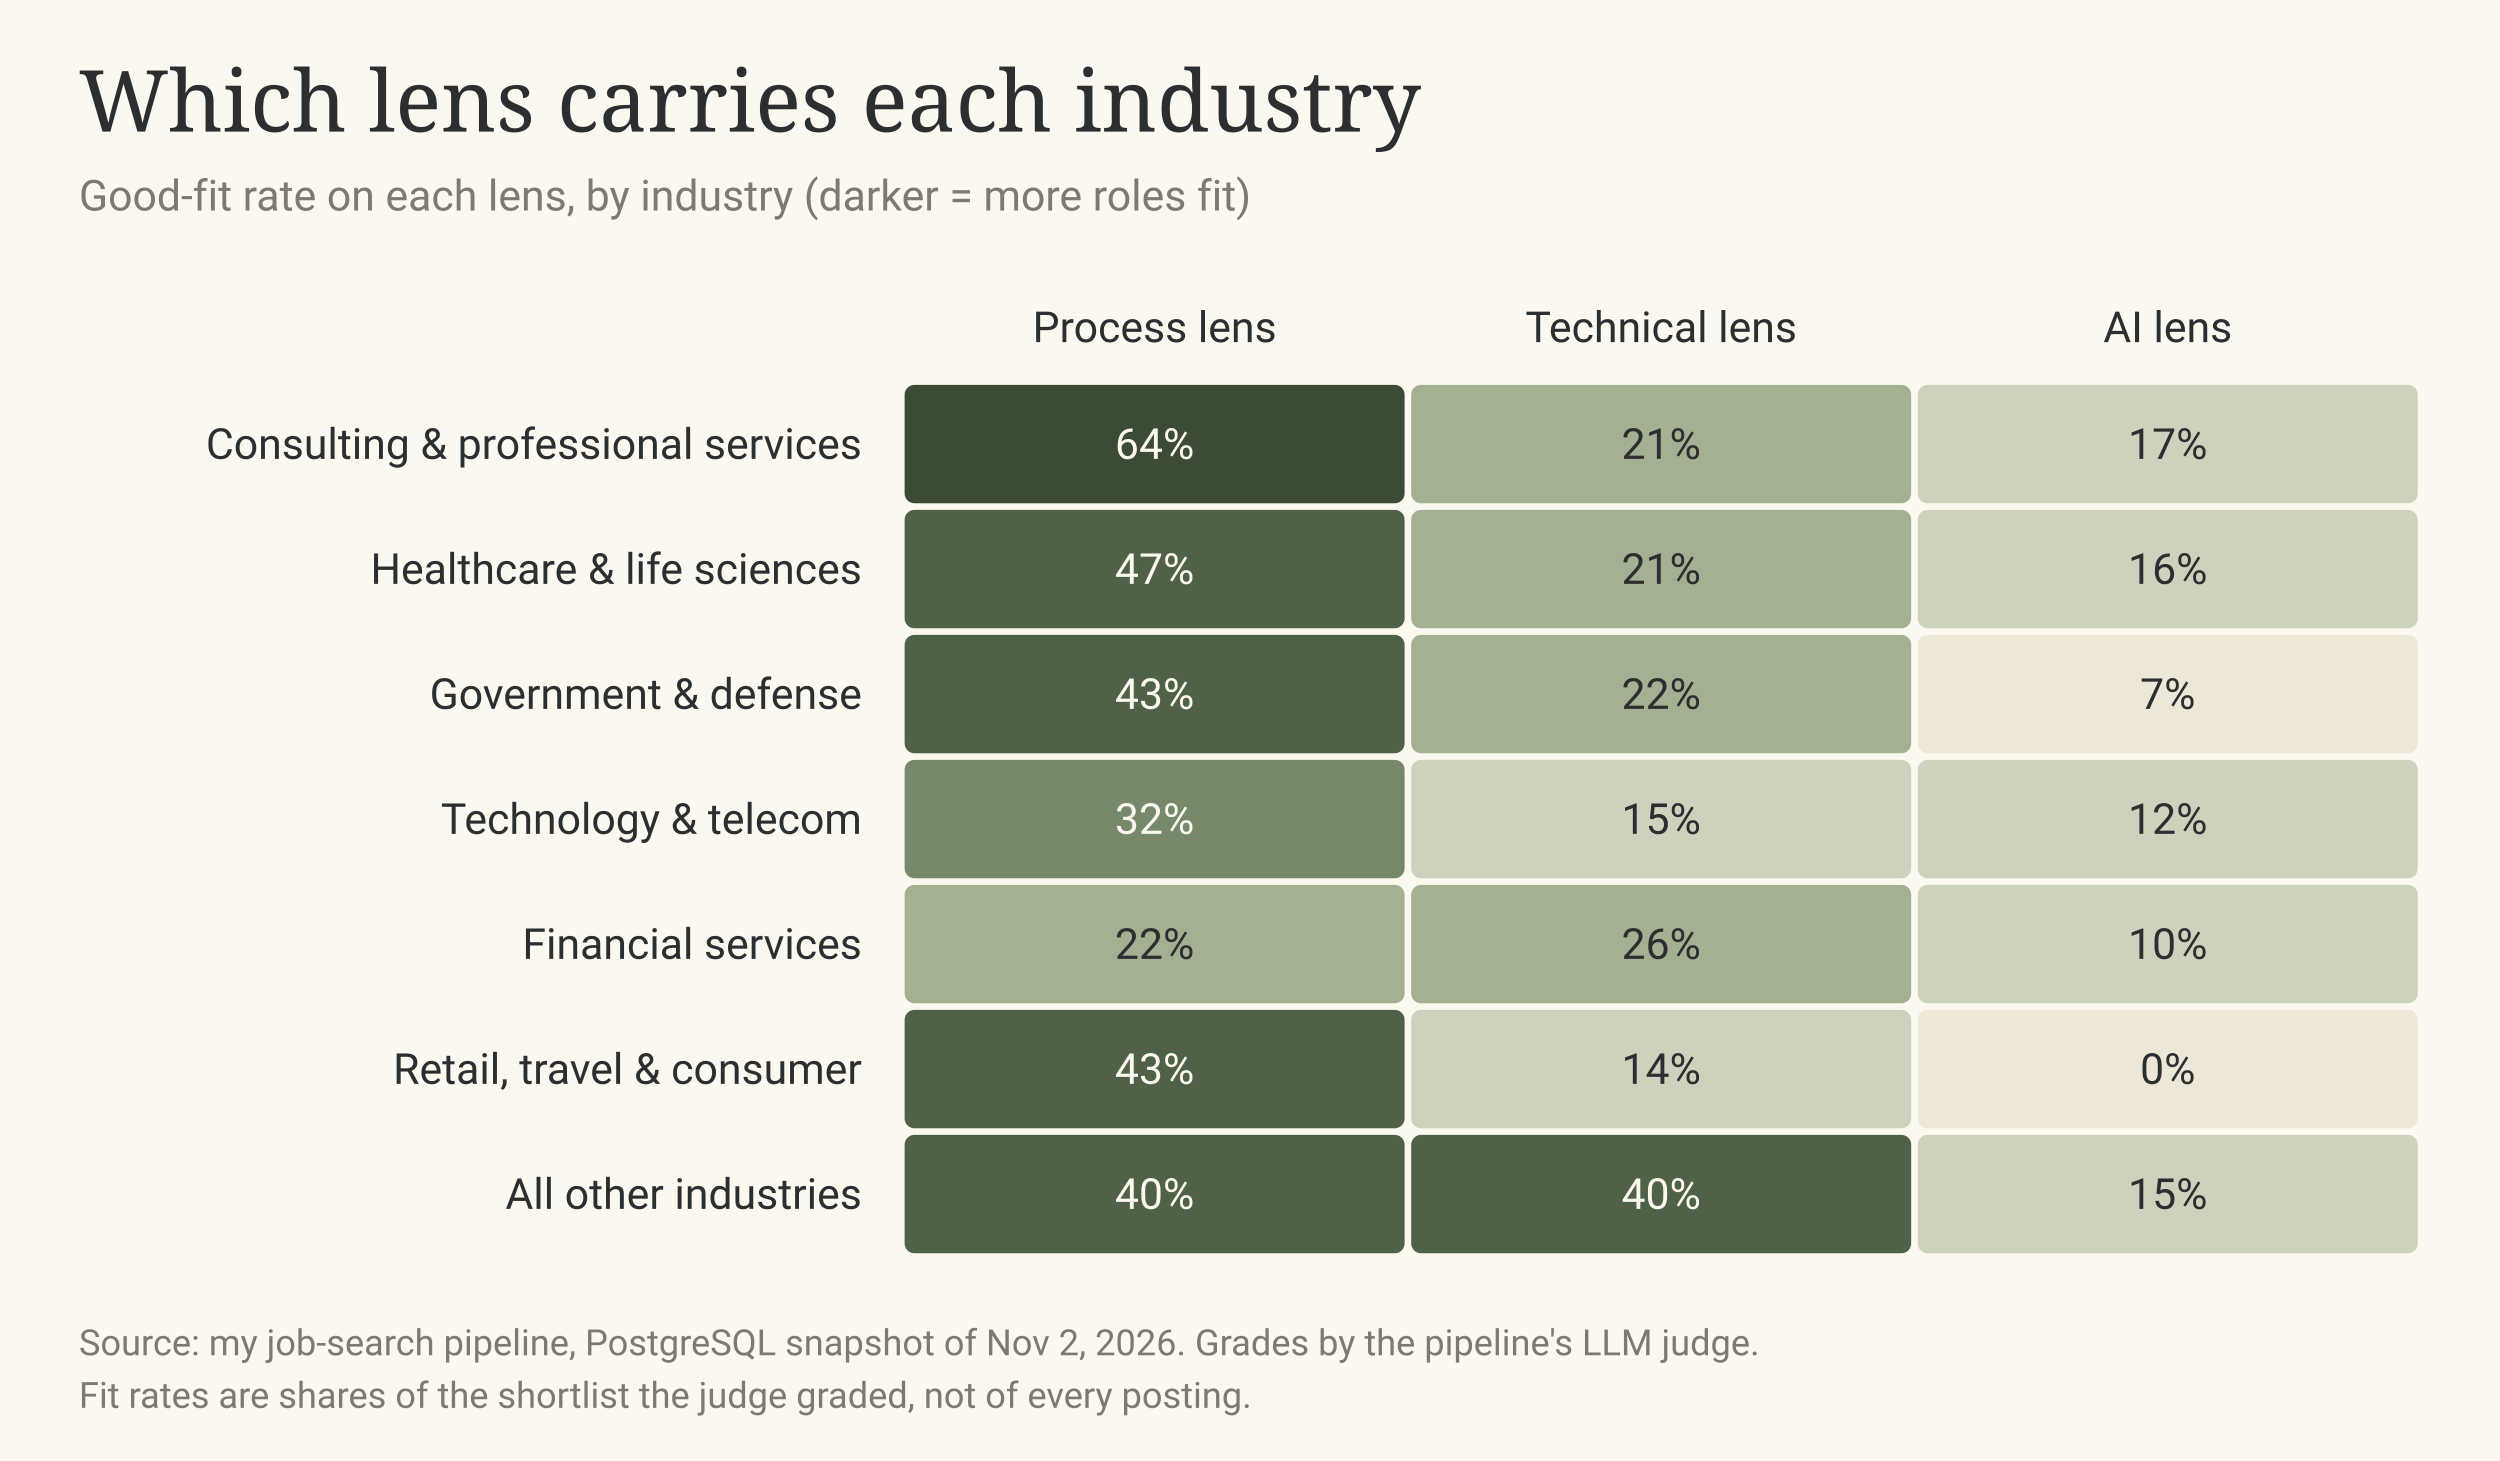
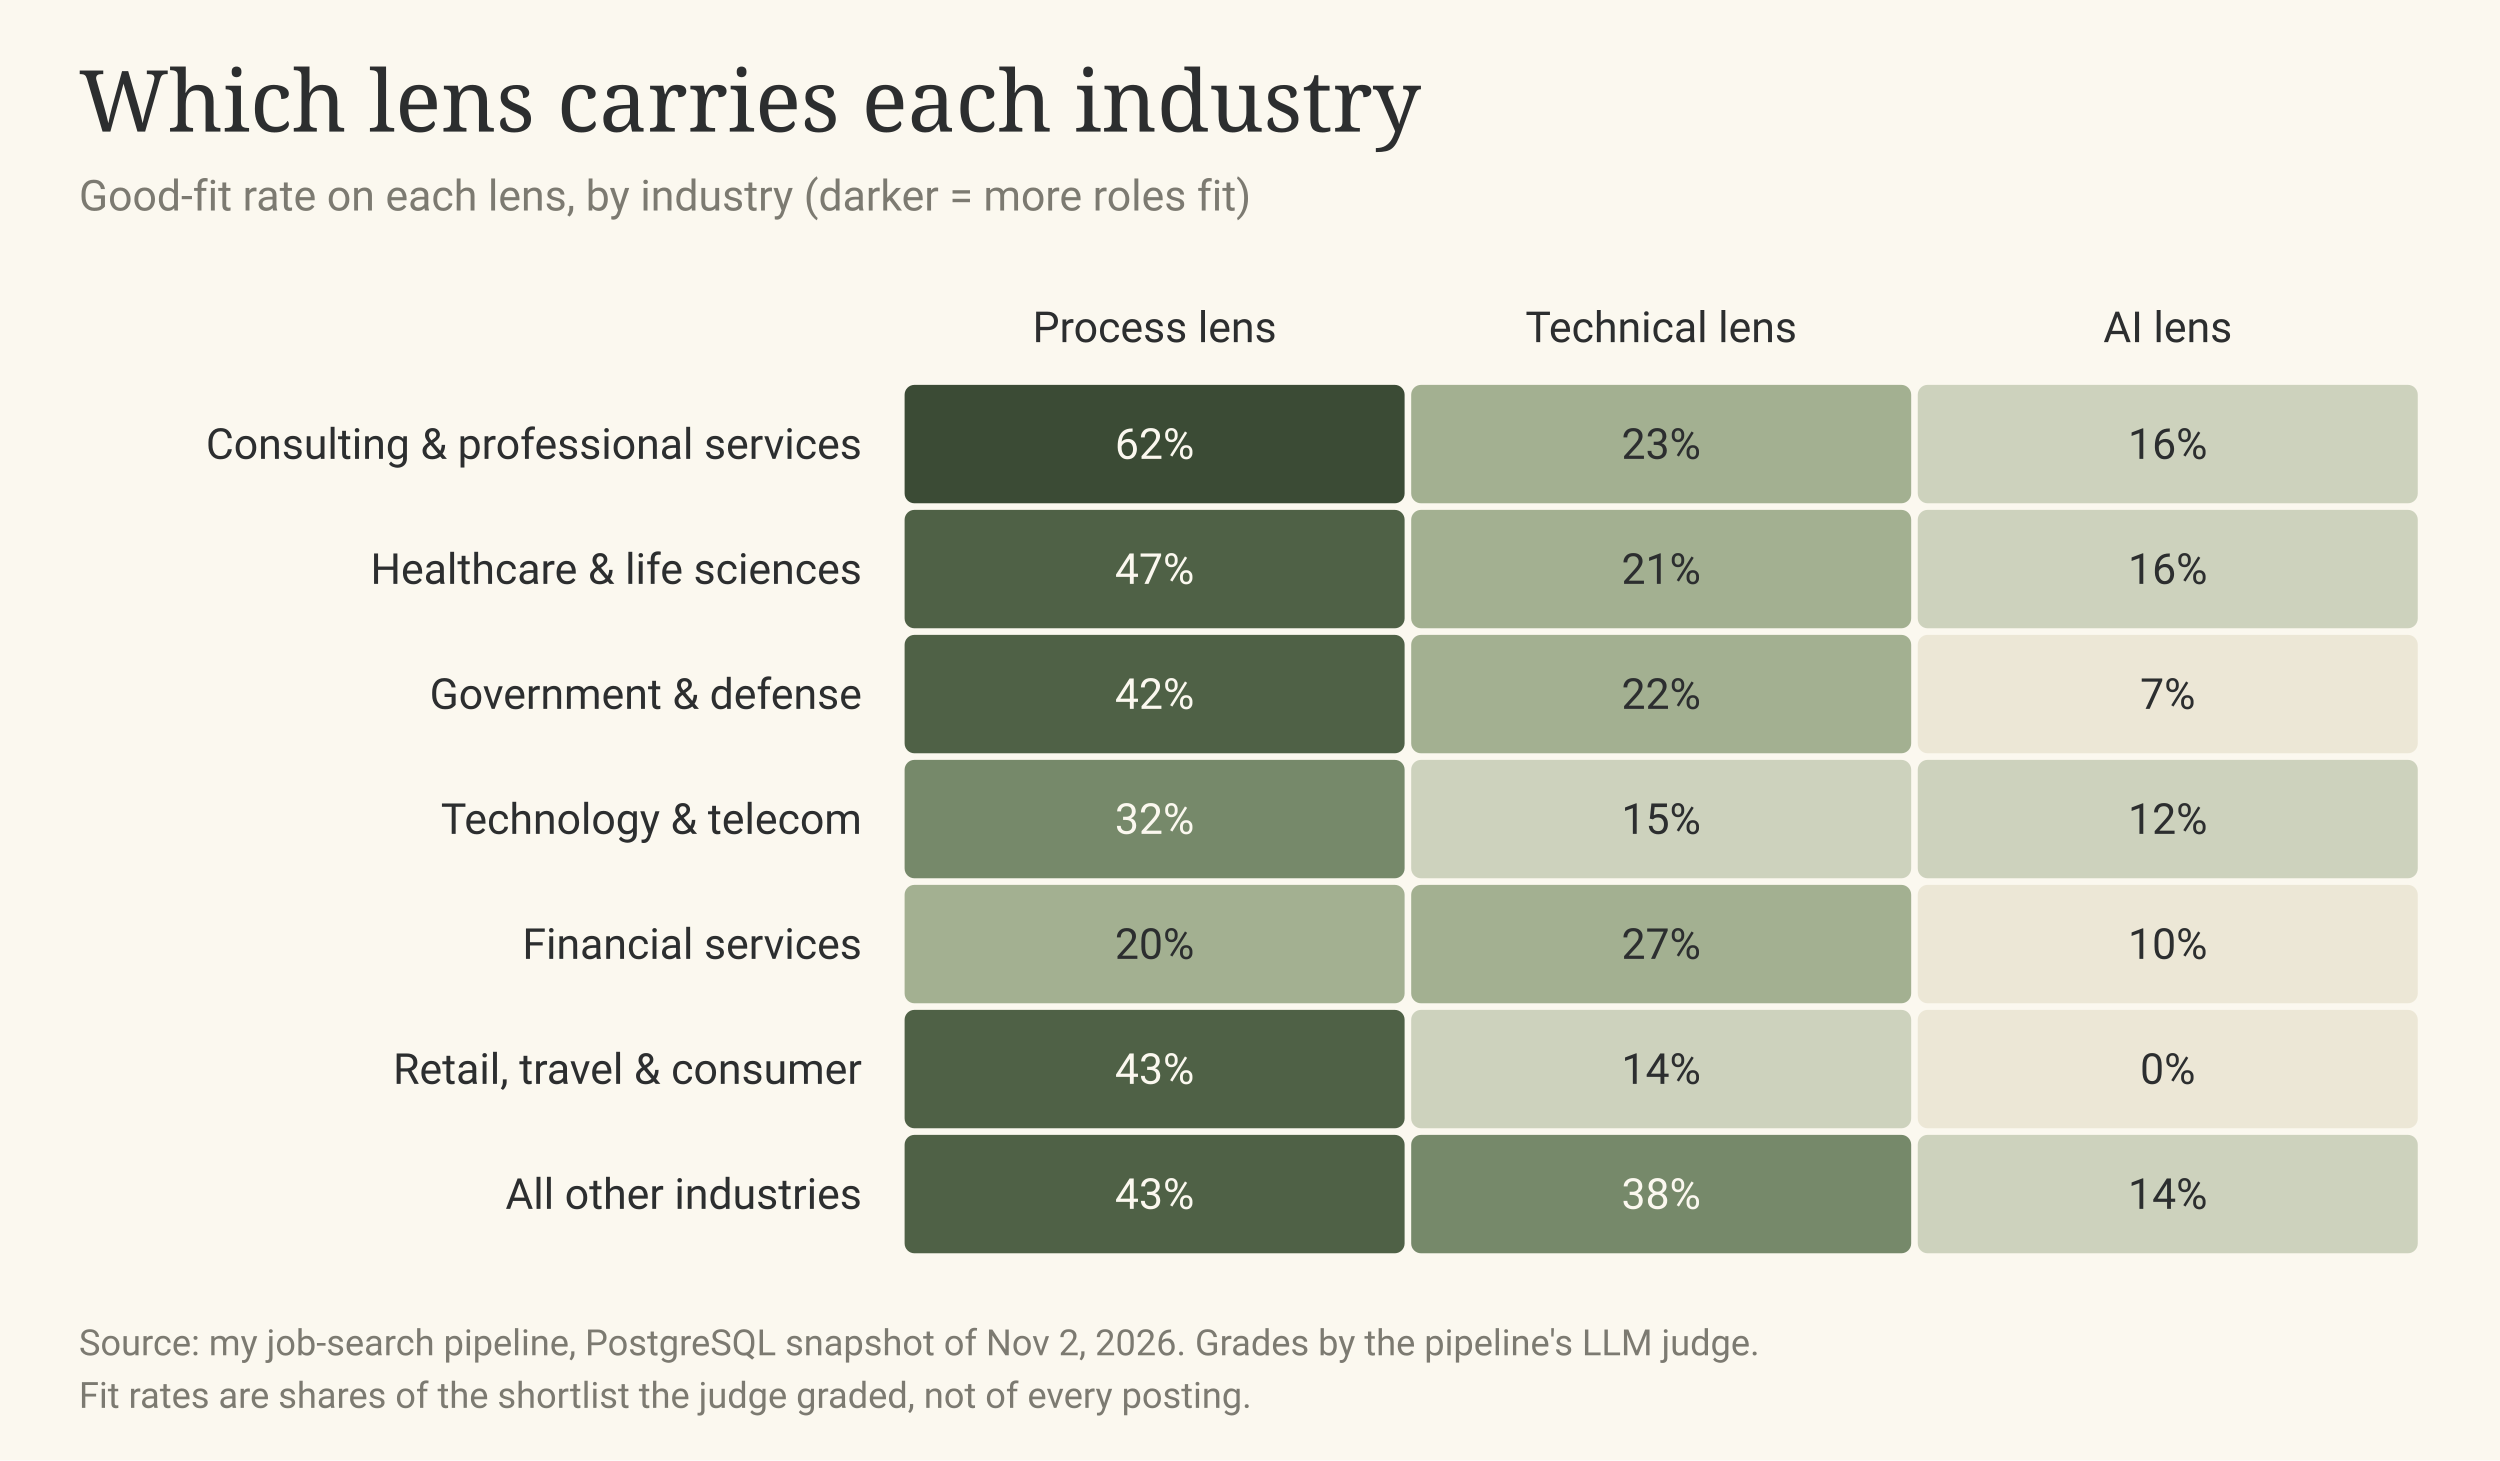
<svg xmlns="http://www.w3.org/2000/svg" viewBox="0 0 760 444" width="760" height="444" role="img" aria-labelledby="t d">
  <rect width="760" height="444" fill="#fbf8ef" />
  <text x="24" y="40" font-family="'Instrument Serif', 'Iowan Old Style', Georgia, serif" font-size="26" fill="#2c2e2f">Which lens carries each industry</text>
  <text x="24" y="64" font-family="-apple-system, BlinkMacSystemFont, 'Segoe UI', Roboto, Inter, sans-serif" font-size="13" fill="#7c7a71">Good-fit rate on each lens, by industry (darker = more roles fit)</text>
  <text x="351.0" y="104" text-anchor="middle" font-family="-apple-system, BlinkMacSystemFont, 'Segoe UI', Roboto, Inter, sans-serif" font-size="13" fill="#2c2e2f">Process lens</text>
  <text x="505.0" y="104" text-anchor="middle" font-family="-apple-system, BlinkMacSystemFont, 'Segoe UI', Roboto, Inter, sans-serif" font-size="13" fill="#2c2e2f">Technical lens</text>
  <text x="659.0" y="104" text-anchor="middle" font-family="-apple-system, BlinkMacSystemFont, 'Segoe UI', Roboto, Inter, sans-serif" font-size="13" fill="#2c2e2f">AI lens</text>
  <text x="262" y="139.5" text-anchor="end" font-family="-apple-system, BlinkMacSystemFont, 'Segoe UI', Roboto, Inter, sans-serif" font-size="13" fill="#2c2e2f">Consulting &amp; professional services</text>
  <g>
    <rect x="275.0" y="117.0" width="152.0" height="36" rx="3" fill="#3b4b35" />
-     <text x="351.0" y="139.5" text-anchor="middle" font-family="-apple-system, BlinkMacSystemFont, 'Segoe UI', Roboto, Inter, sans-serif" font-size="13" fill="#fbf8ef">64%</text>
+     <text x="351.0" y="139.5" text-anchor="middle" font-family="-apple-system, BlinkMacSystemFont, 'Segoe UI', Roboto, Inter, sans-serif" font-size="13" fill="#fbf8ef">62%</text>
  </g>
  <g>
    <rect x="429.0" y="117.0" width="152.0" height="36" rx="3" fill="#a3b091" />
-     <text x="505.0" y="139.5" text-anchor="middle" font-family="-apple-system, BlinkMacSystemFont, 'Segoe UI', Roboto, Inter, sans-serif" font-size="13" fill="#2c2e2f">21%</text>
+     <text x="505.0" y="139.5" text-anchor="middle" font-family="-apple-system, BlinkMacSystemFont, 'Segoe UI', Roboto, Inter, sans-serif" font-size="13" fill="#2c2e2f">23%</text>
  </g>
  <g>
    <rect x="583.0" y="117.0" width="152.0" height="36" rx="3" fill="#cdd2bd" />
-     <text x="659.0" y="139.5" text-anchor="middle" font-family="-apple-system, BlinkMacSystemFont, 'Segoe UI', Roboto, Inter, sans-serif" font-size="13" fill="#2c2e2f">17%</text>
+     <text x="659.0" y="139.5" text-anchor="middle" font-family="-apple-system, BlinkMacSystemFont, 'Segoe UI', Roboto, Inter, sans-serif" font-size="13" fill="#2c2e2f">16%</text>
  </g>
  <text x="262" y="177.5" text-anchor="end" font-family="-apple-system, BlinkMacSystemFont, 'Segoe UI', Roboto, Inter, sans-serif" font-size="13" fill="#2c2e2f">Healthcare &amp; life sciences</text>
  <g>
    <rect x="275.0" y="155.0" width="152.0" height="36" rx="3" fill="#4f6146" />
    <text x="351.0" y="177.5" text-anchor="middle" font-family="-apple-system, BlinkMacSystemFont, 'Segoe UI', Roboto, Inter, sans-serif" font-size="13" fill="#fbf8ef">47%</text>
  </g>
  <g>
    <rect x="429.0" y="155.0" width="152.0" height="36" rx="3" fill="#a3b091" />
    <text x="505.0" y="177.5" text-anchor="middle" font-family="-apple-system, BlinkMacSystemFont, 'Segoe UI', Roboto, Inter, sans-serif" font-size="13" fill="#2c2e2f">21%</text>
  </g>
  <g>
    <rect x="583.0" y="155.0" width="152.0" height="36" rx="3" fill="#cdd2bd" />
    <text x="659.0" y="177.5" text-anchor="middle" font-family="-apple-system, BlinkMacSystemFont, 'Segoe UI', Roboto, Inter, sans-serif" font-size="13" fill="#2c2e2f">16%</text>
  </g>
  <text x="262" y="215.5" text-anchor="end" font-family="-apple-system, BlinkMacSystemFont, 'Segoe UI', Roboto, Inter, sans-serif" font-size="13" fill="#2c2e2f">Government &amp; defense</text>
  <g>
    <rect x="275.0" y="193.0" width="152.0" height="36" rx="3" fill="#4f6146" />
-     <text x="351.0" y="215.5" text-anchor="middle" font-family="-apple-system, BlinkMacSystemFont, 'Segoe UI', Roboto, Inter, sans-serif" font-size="13" fill="#fbf8ef">43%</text>
+     <text x="351.0" y="215.5" text-anchor="middle" font-family="-apple-system, BlinkMacSystemFont, 'Segoe UI', Roboto, Inter, sans-serif" font-size="13" fill="#fbf8ef">42%</text>
  </g>
  <g>
    <rect x="429.0" y="193.0" width="152.0" height="36" rx="3" fill="#a3b091" />
    <text x="505.0" y="215.5" text-anchor="middle" font-family="-apple-system, BlinkMacSystemFont, 'Segoe UI', Roboto, Inter, sans-serif" font-size="13" fill="#2c2e2f">22%</text>
  </g>
  <g>
    <rect x="583.0" y="193.0" width="152.0" height="36" rx="3" fill="#ece7d6" />
    <text x="659.0" y="215.5" text-anchor="middle" font-family="-apple-system, BlinkMacSystemFont, 'Segoe UI', Roboto, Inter, sans-serif" font-size="13" fill="#2c2e2f">7%</text>
  </g>
  <text x="262" y="253.5" text-anchor="end" font-family="-apple-system, BlinkMacSystemFont, 'Segoe UI', Roboto, Inter, sans-serif" font-size="13" fill="#2c2e2f">Technology &amp; telecom</text>
  <g>
    <rect x="275.0" y="231.0" width="152.0" height="36" rx="3" fill="#76896a" />
    <text x="351.0" y="253.5" text-anchor="middle" font-family="-apple-system, BlinkMacSystemFont, 'Segoe UI', Roboto, Inter, sans-serif" font-size="13" fill="#fbf8ef">32%</text>
  </g>
  <g>
    <rect x="429.0" y="231.0" width="152.0" height="36" rx="3" fill="#cdd2bd" />
    <text x="505.0" y="253.5" text-anchor="middle" font-family="-apple-system, BlinkMacSystemFont, 'Segoe UI', Roboto, Inter, sans-serif" font-size="13" fill="#2c2e2f">15%</text>
  </g>
  <g>
    <rect x="583.0" y="231.0" width="152.0" height="36" rx="3" fill="#cdd2bd" />
    <text x="659.0" y="253.5" text-anchor="middle" font-family="-apple-system, BlinkMacSystemFont, 'Segoe UI', Roboto, Inter, sans-serif" font-size="13" fill="#2c2e2f">12%</text>
  </g>
  <text x="262" y="291.5" text-anchor="end" font-family="-apple-system, BlinkMacSystemFont, 'Segoe UI', Roboto, Inter, sans-serif" font-size="13" fill="#2c2e2f">Financial services</text>
  <g>
    <rect x="275.0" y="269.0" width="152.0" height="36" rx="3" fill="#a3b091" />
-     <text x="351.0" y="291.5" text-anchor="middle" font-family="-apple-system, BlinkMacSystemFont, 'Segoe UI', Roboto, Inter, sans-serif" font-size="13" fill="#2c2e2f">22%</text>
+     <text x="351.0" y="291.5" text-anchor="middle" font-family="-apple-system, BlinkMacSystemFont, 'Segoe UI', Roboto, Inter, sans-serif" font-size="13" fill="#2c2e2f">20%</text>
  </g>
  <g>
    <rect x="429.0" y="269.0" width="152.0" height="36" rx="3" fill="#a3b091" />
-     <text x="505.0" y="291.5" text-anchor="middle" font-family="-apple-system, BlinkMacSystemFont, 'Segoe UI', Roboto, Inter, sans-serif" font-size="13" fill="#2c2e2f">26%</text>
+     <text x="505.0" y="291.5" text-anchor="middle" font-family="-apple-system, BlinkMacSystemFont, 'Segoe UI', Roboto, Inter, sans-serif" font-size="13" fill="#2c2e2f">27%</text>
  </g>
  <g>
-     <rect x="583.0" y="269.0" width="152.0" height="36" rx="3" fill="#cdd2bd" />
+     <rect x="583.0" y="269.0" width="152.0" height="36" rx="3" fill="#ece7d6" />
    <text x="659.0" y="291.5" text-anchor="middle" font-family="-apple-system, BlinkMacSystemFont, 'Segoe UI', Roboto, Inter, sans-serif" font-size="13" fill="#2c2e2f">10%</text>
  </g>
  <text x="262" y="329.5" text-anchor="end" font-family="-apple-system, BlinkMacSystemFont, 'Segoe UI', Roboto, Inter, sans-serif" font-size="13" fill="#2c2e2f">Retail, travel &amp; consumer</text>
  <g>
    <rect x="275.0" y="307.0" width="152.0" height="36" rx="3" fill="#4f6146" />
    <text x="351.0" y="329.5" text-anchor="middle" font-family="-apple-system, BlinkMacSystemFont, 'Segoe UI', Roboto, Inter, sans-serif" font-size="13" fill="#fbf8ef">43%</text>
  </g>
  <g>
    <rect x="429.0" y="307.0" width="152.0" height="36" rx="3" fill="#cdd2bd" />
    <text x="505.0" y="329.5" text-anchor="middle" font-family="-apple-system, BlinkMacSystemFont, 'Segoe UI', Roboto, Inter, sans-serif" font-size="13" fill="#2c2e2f">14%</text>
  </g>
  <g>
    <rect x="583.0" y="307.0" width="152.0" height="36" rx="3" fill="#ece7d6" />
    <text x="659.0" y="329.5" text-anchor="middle" font-family="-apple-system, BlinkMacSystemFont, 'Segoe UI', Roboto, Inter, sans-serif" font-size="13" fill="#2c2e2f">0%</text>
  </g>
  <text x="262" y="367.5" text-anchor="end" font-family="-apple-system, BlinkMacSystemFont, 'Segoe UI', Roboto, Inter, sans-serif" font-size="13" fill="#2c2e2f">All other industries</text>
  <g>
    <rect x="275.0" y="345.0" width="152.0" height="36" rx="3" fill="#4f6146" />
-     <text x="351.0" y="367.5" text-anchor="middle" font-family="-apple-system, BlinkMacSystemFont, 'Segoe UI', Roboto, Inter, sans-serif" font-size="13" fill="#fbf8ef">40%</text>
+     <text x="351.0" y="367.5" text-anchor="middle" font-family="-apple-system, BlinkMacSystemFont, 'Segoe UI', Roboto, Inter, sans-serif" font-size="13" fill="#fbf8ef">43%</text>
  </g>
  <g>
-     <rect x="429.0" y="345.0" width="152.0" height="36" rx="3" fill="#4f6146" />
-     <text x="505.0" y="367.5" text-anchor="middle" font-family="-apple-system, BlinkMacSystemFont, 'Segoe UI', Roboto, Inter, sans-serif" font-size="13" fill="#fbf8ef">40%</text>
+     <rect x="429.0" y="345.0" width="152.0" height="36" rx="3" fill="#76896a" />
+     <text x="505.0" y="367.5" text-anchor="middle" font-family="-apple-system, BlinkMacSystemFont, 'Segoe UI', Roboto, Inter, sans-serif" font-size="13" fill="#fbf8ef">38%</text>
  </g>
  <g>
    <rect x="583.0" y="345.0" width="152.0" height="36" rx="3" fill="#cdd2bd" />
-     <text x="659.0" y="367.5" text-anchor="middle" font-family="-apple-system, BlinkMacSystemFont, 'Segoe UI', Roboto, Inter, sans-serif" font-size="13" fill="#2c2e2f">15%</text>
+     <text x="659.0" y="367.5" text-anchor="middle" font-family="-apple-system, BlinkMacSystemFont, 'Segoe UI', Roboto, Inter, sans-serif" font-size="13" fill="#2c2e2f">14%</text>
  </g>
  <text x="24" y="412" font-family="-apple-system, BlinkMacSystemFont, 'Segoe UI', Roboto, Inter, sans-serif" font-size="11" fill="#7c7a71">Source: my job-search pipeline, PostgreSQL snapshot of Nov 2, 2026. Grades by the pipeline's LLM judge.</text>
  <text x="24" y="428" font-family="-apple-system, BlinkMacSystemFont, 'Segoe UI', Roboto, Inter, sans-serif" font-size="11" fill="#7c7a71">Fit rates are shares of the shortlist the judge graded, not of every posting.</text>
</svg>
